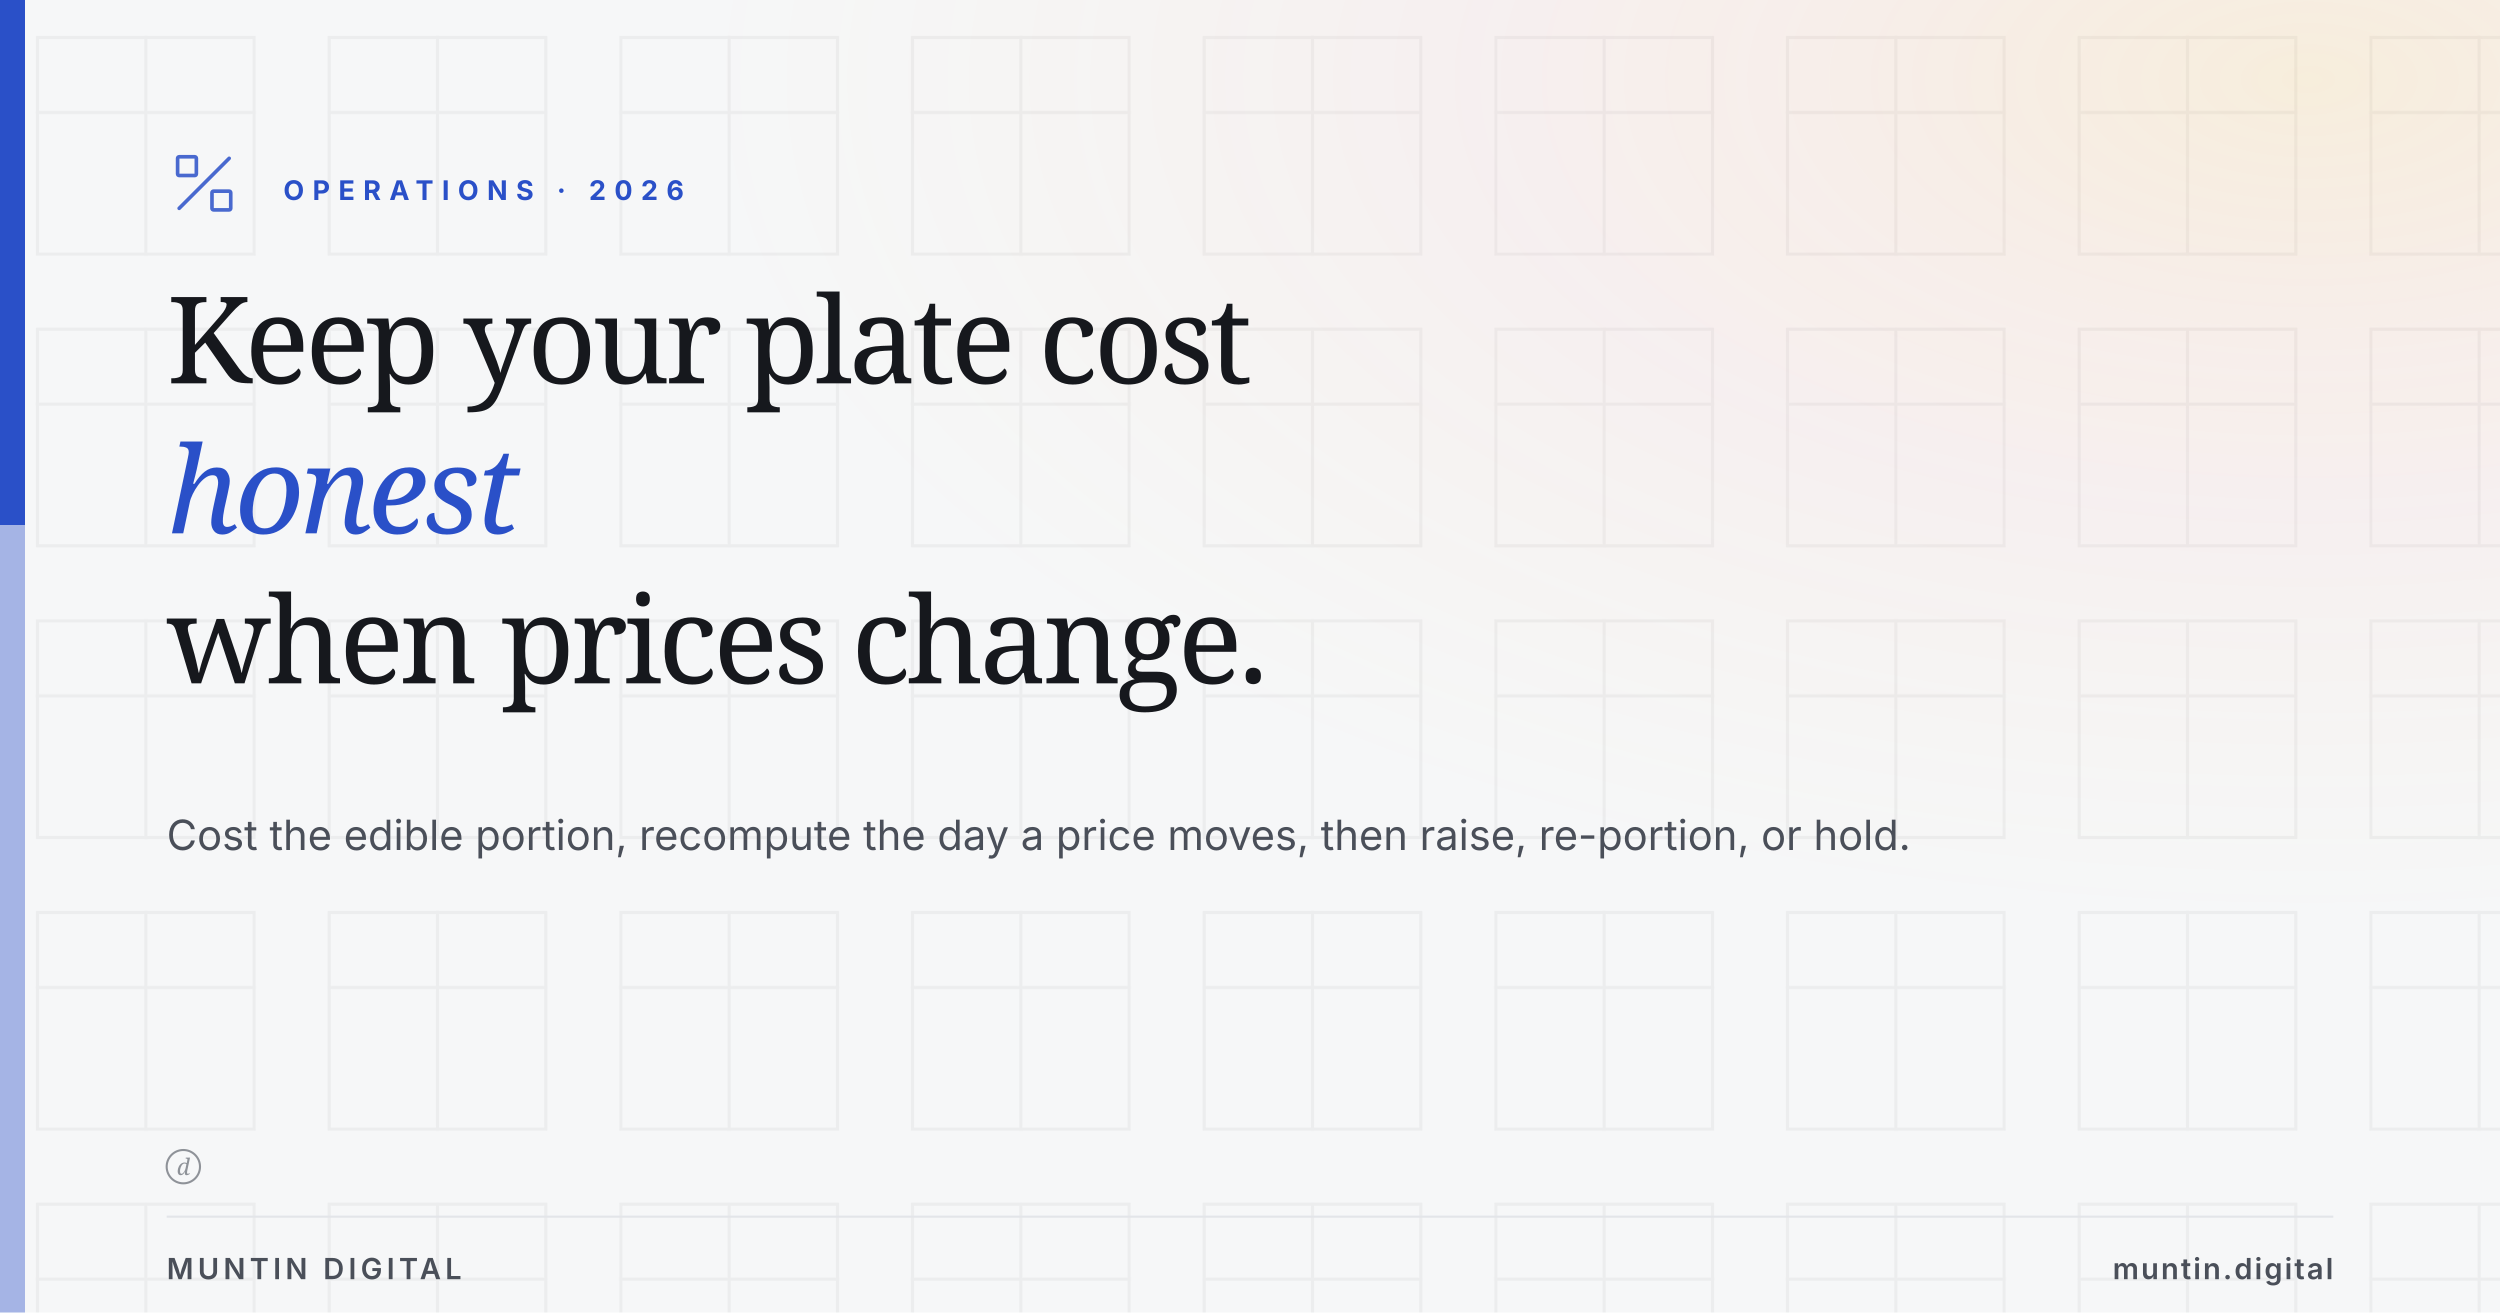
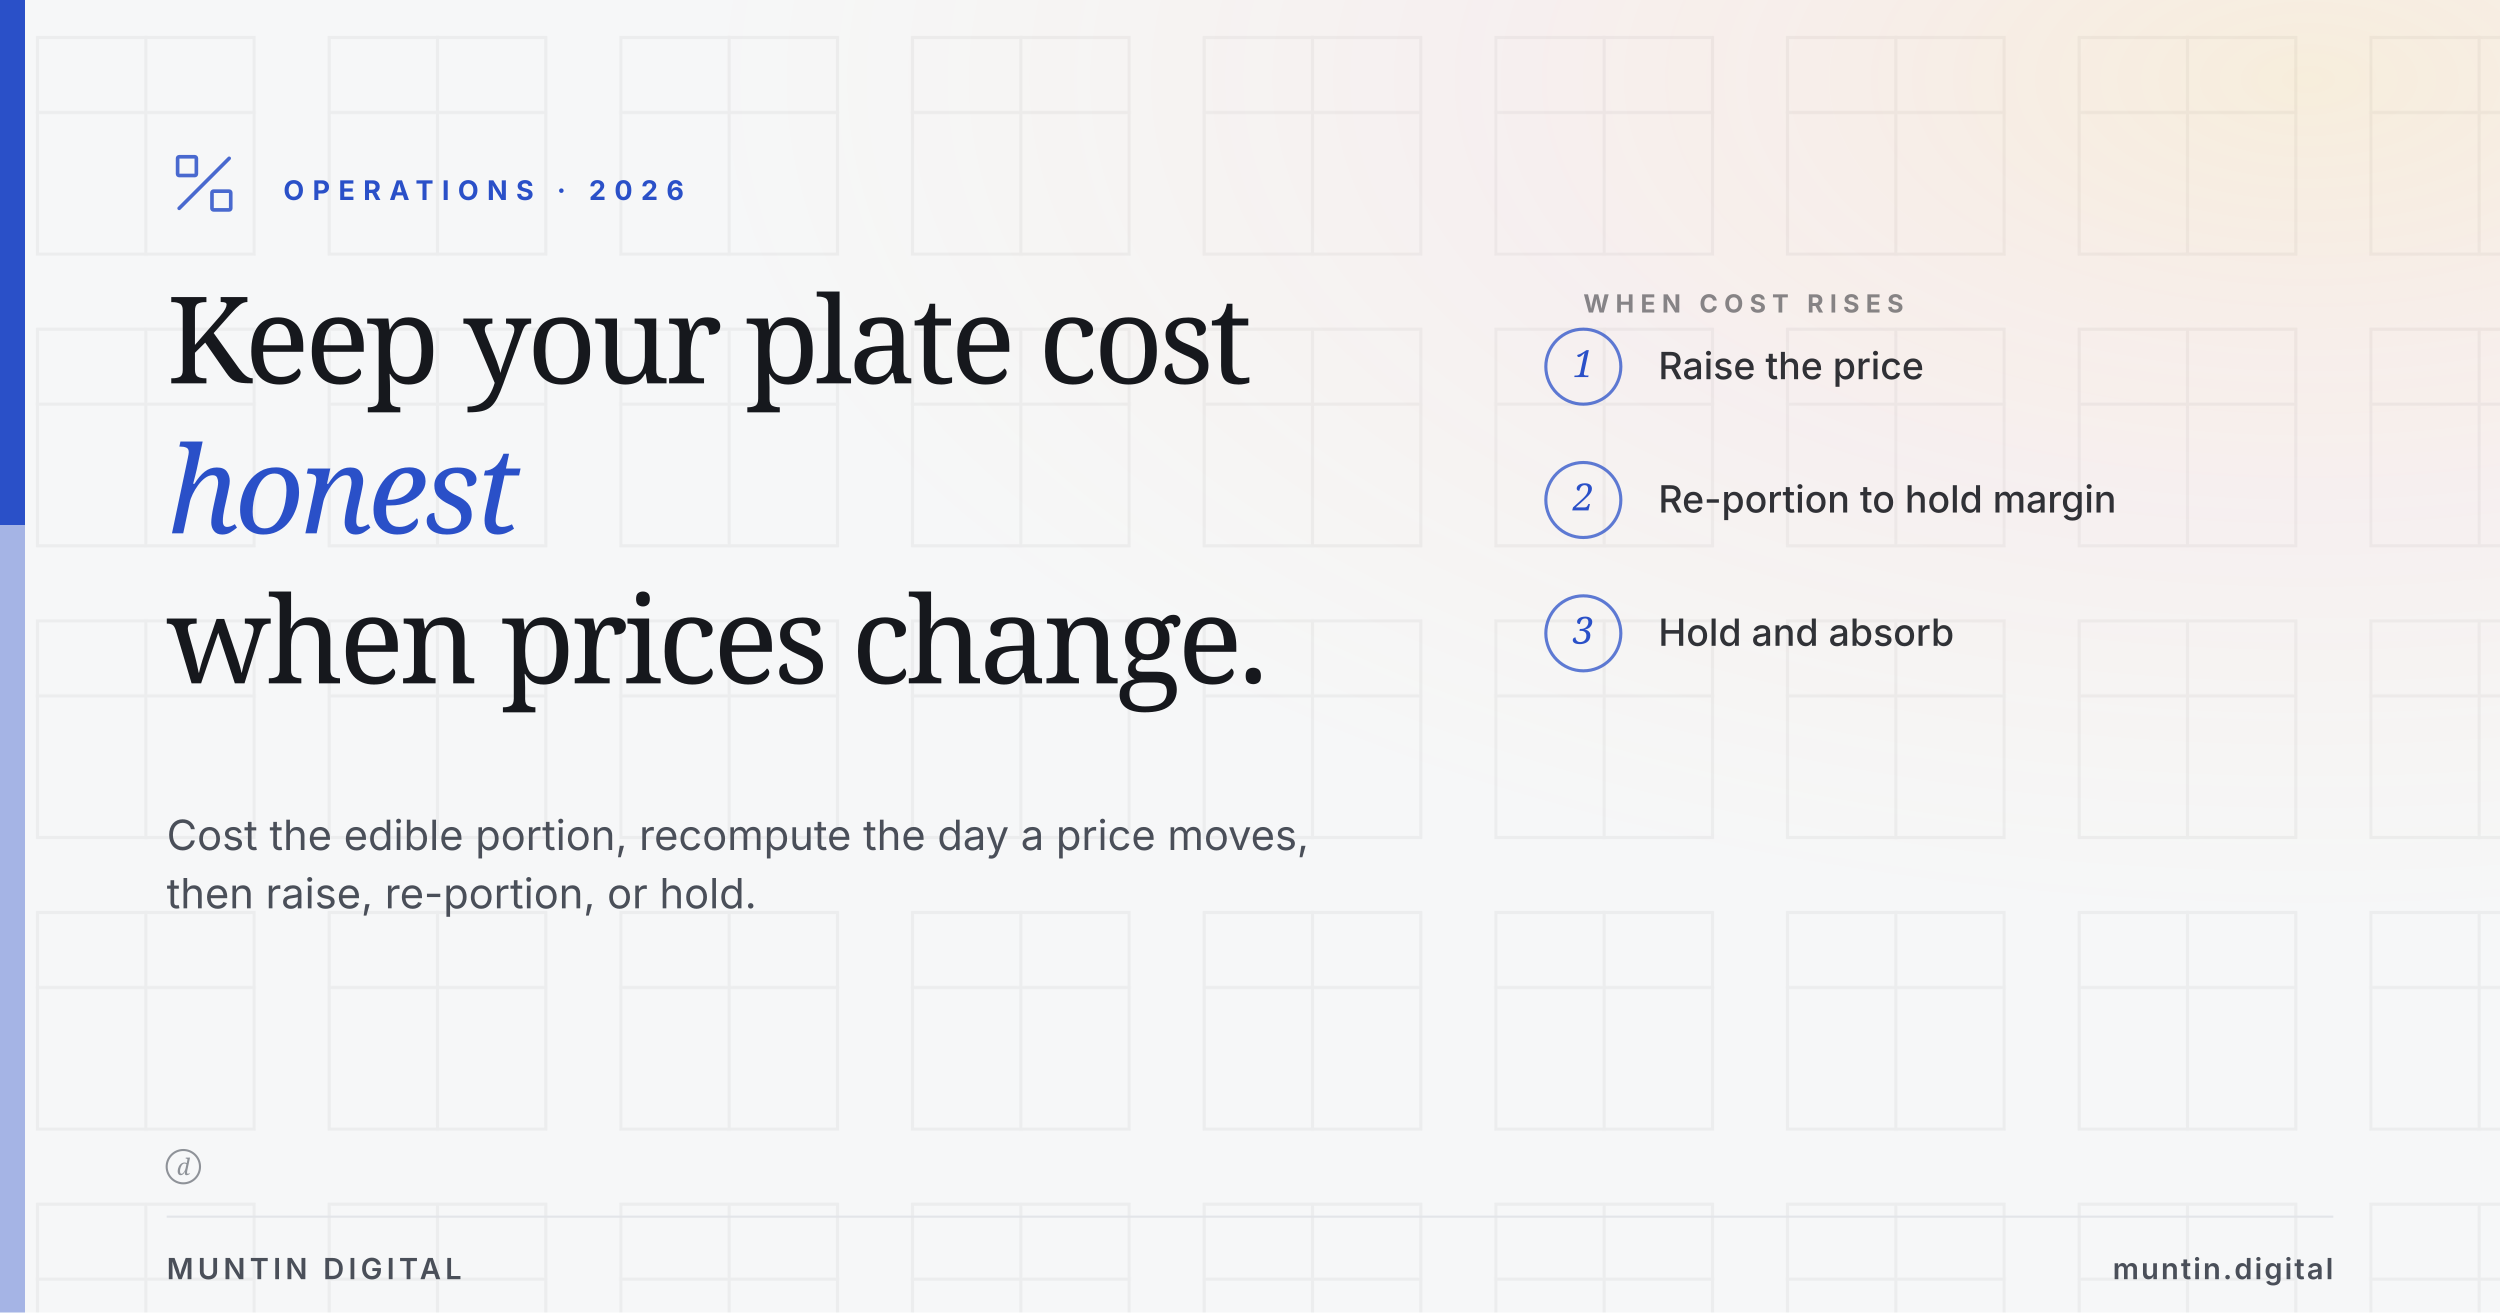
<svg xmlns="http://www.w3.org/2000/svg" viewBox="0 0 1200 630" width="1200" height="630">
  <rect width="1200" height="630" fill="#F6F7F8" />
  <defs>
    <pattern id="muntinField" x="0" y="0" width="140" height="140" patternUnits="userSpaceOnUse">
      <g transform="translate(18, 18)" fill="none" stroke="#16181D" stroke-width="1.5" stroke-linecap="square" stroke-linejoin="miter">
        <rect x="0" y="0" width="104" height="104" />
        <line x1="52" y1="0" x2="52" y2="104" />
        <line x1="0" y1="36" x2="104" y2="36" />
      </g>
    </pattern>
  </defs>
  <rect width="1200" height="630" fill="url(#muntinField)" opacity="0.045" />
  <defs>
    <radialGradient id="ghWarmSoft" cx="92%" cy="6%" r="64%">
      <stop offset="0%" stop-color="#FFB020" stop-opacity="0.13" />
      <stop offset="52%" stop-color="#FF6B5C" stop-opacity="0.05" />
      <stop offset="100%" stop-color="#FFB020" stop-opacity="0" />
    </radialGradient>
  </defs>
  <rect width="1200" height="630" fill="url(#ghWarmSoft)" />
  <rect x="0" y="0" width="12" height="252" fill="#2A50C8" />
  <rect x="0" y="252" width="12" height="378" fill="#2A50C8" opacity="0.4" />
  <g transform="translate(80, 70) scale(1.5)" fill="none" stroke="#2A50C8" stroke-width="1.167" stroke-linecap="round" stroke-linejoin="round" color="#2A50C8" opacity="0.85">
    <rect x="3.5" y="3.5" width="6" height="6" rx="0.5" />
    <rect x="14.5" y="14.5" width="6" height="6" rx="0.5" />
    <line x1="20" y1="4" x2="4" y2="20" />
  </g>
  <text x="136" y="96" font-family="Inter, Arial, sans-serif" font-size="13" font-weight="700" letter-spacing="4" fill="#2A50C8">OPERATIONS · 2026</text>
  <text x="80" y="184" font-family="Fraunces, Georgia, serif" font-size="58" font-weight="500" letter-spacing="-2" fill="#16181D">Keep your plate cost</text>
  <text x="80" y="256" font-family="Fraunces, Georgia, serif" font-style="italic" font-size="58" font-weight="400" letter-spacing="-2" fill="#2A50C8">honest</text>
  <text x="80" y="328" font-family="Fraunces, Georgia, serif" font-size="58" font-weight="500" letter-spacing="-2" fill="#16181D">when prices change.</text>
  <text x="80" y="408" font-family="Inter, Arial, sans-serif" font-size="20" font-weight="400" fill="#4A4F59">
-     <tspan x="80" dy="0">Cost the edible portion, recompute the day a price moves, then raise, re-portion, or hold.</tspan>
+     <tspan x="80" dy="0">Cost the edible portion, recompute the day a price moves,</tspan>
+     <tspan x="80" dy="28">then raise, re-portion, or hold.</tspan>
  </text>
+   <text x="760" y="150" font-family="Inter, Arial, sans-serif" font-size="12" font-weight="700" letter-spacing="3" fill="#16181D" opacity="0.5">WHEN COST RISES</text>
+   <circle cx="760" cy="176" r="18" fill="none" stroke="#2A50C8" stroke-width="1.5" opacity="0.75" />
+   <text x="760" y="181" text-anchor="middle" font-family="Fraunces, Georgia, serif" font-style="italic" font-size="18" font-weight="500" fill="#2A50C8">1</text>
+   <text x="796" y="182" font-family="Inter, Arial, sans-serif" font-size="18" font-weight="500" fill="#16181D" opacity="0.88">Raise the price</text>
+   <circle cx="760" cy="240" r="18" fill="none" stroke="#2A50C8" stroke-width="1.5" opacity="0.75" />
+   <text x="760" y="245" text-anchor="middle" font-family="Fraunces, Georgia, serif" font-style="italic" font-size="18" font-weight="500" fill="#2A50C8">2</text>
+   <text x="796" y="246" font-family="Inter, Arial, sans-serif" font-size="18" font-weight="500" fill="#16181D" opacity="0.88">Re-portion to hold margin</text>
+   <circle cx="760" cy="304" r="18" fill="none" stroke="#2A50C8" stroke-width="1.5" opacity="0.75" />
+   <text x="760" y="309" text-anchor="middle" font-family="Fraunces, Georgia, serif" font-style="italic" font-size="18" font-weight="500" fill="#2A50C8">3</text>
+   <text x="796" y="310" font-family="Inter, Arial, sans-serif" font-size="18" font-weight="500" fill="#16181D" opacity="0.88">Hold and absorb</text>
  <g transform="translate(80, 552)" fill="#4A4F59" opacity="0.6">
    <circle cx="8" cy="8" r="8" fill="none" stroke="#4A4F59" stroke-width="1" />
    <text x="8" y="12" text-anchor="middle" font-family="Fraunces, Georgia, serif" font-style="italic" font-size="11" font-weight="500" fill="#4A4F59">d</text>
  </g>
  <line x1="80" y1="584" x2="1120" y2="584" stroke="#E3E5E9" stroke-width="1" />
  <text x="80" y="614" font-family="Inter, Arial, sans-serif" font-size="14" font-weight="600" letter-spacing="2" fill="#4A4F59">MUNTIN DIGITAL</text>
  <text x="1120" y="614" text-anchor="end" font-family="Inter, Arial, sans-serif" font-size="14" font-weight="600" letter-spacing="1" fill="#4A4F59">muntin.digital</text>
</svg>
